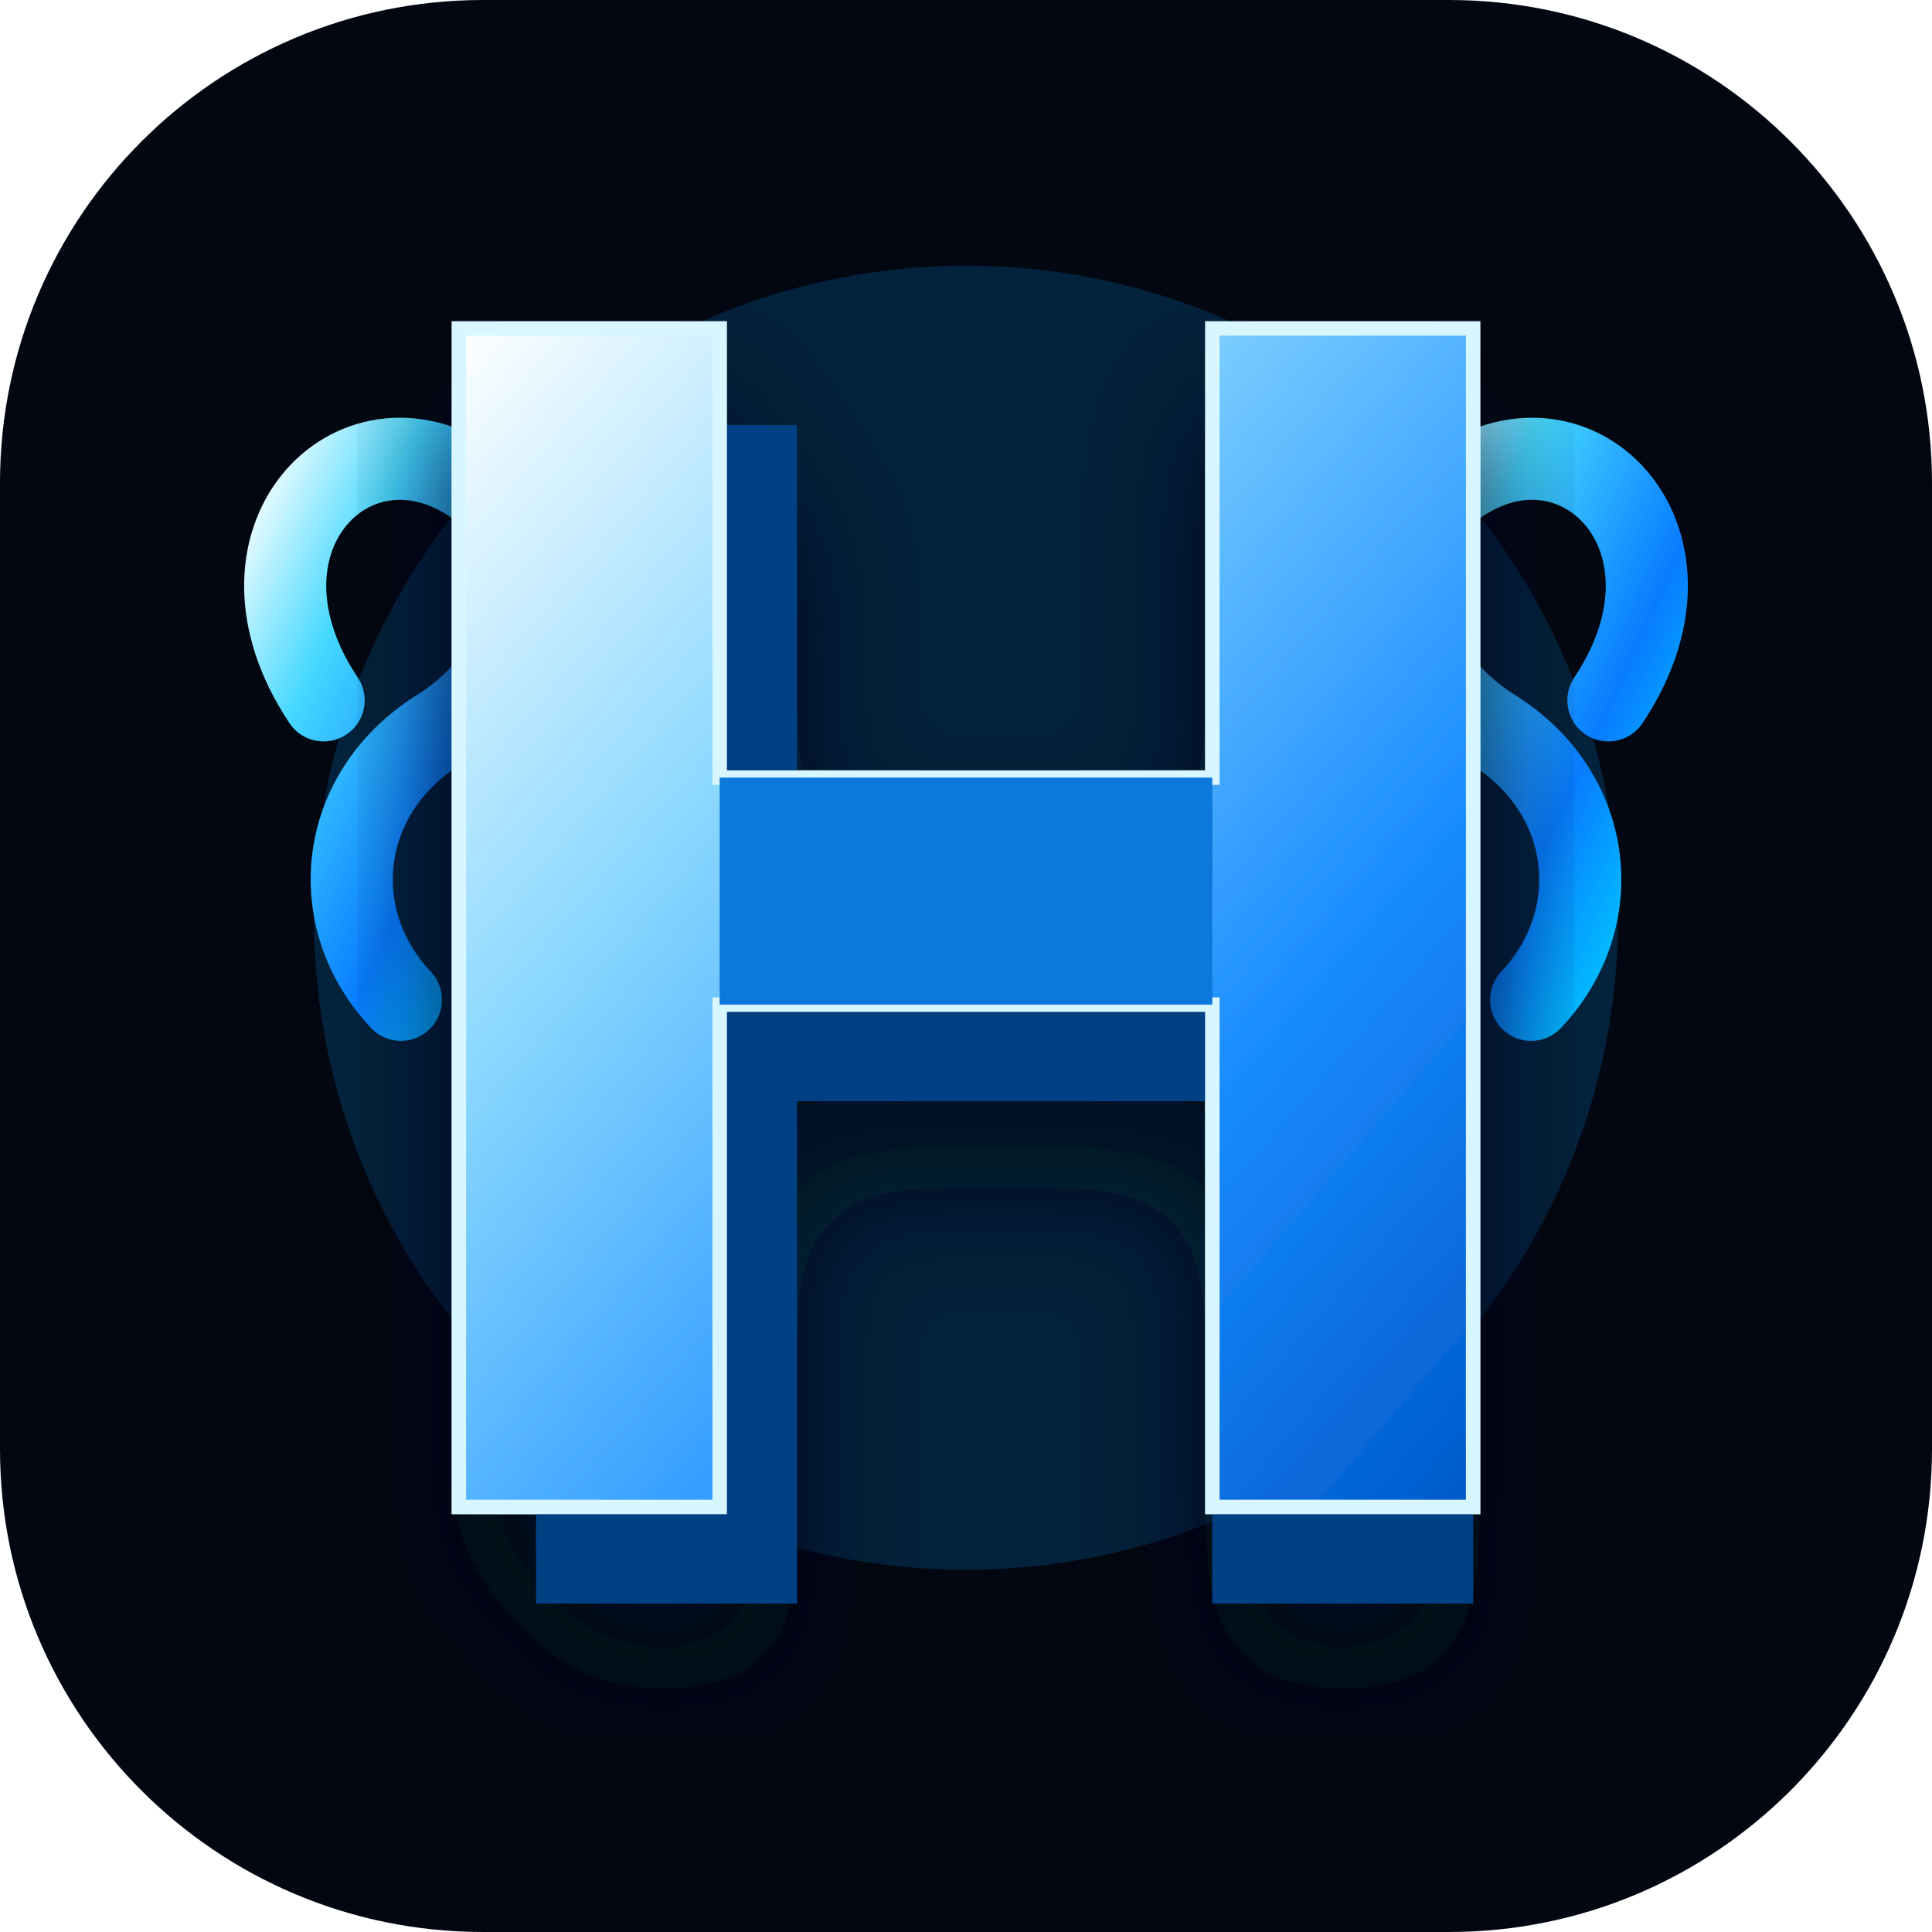
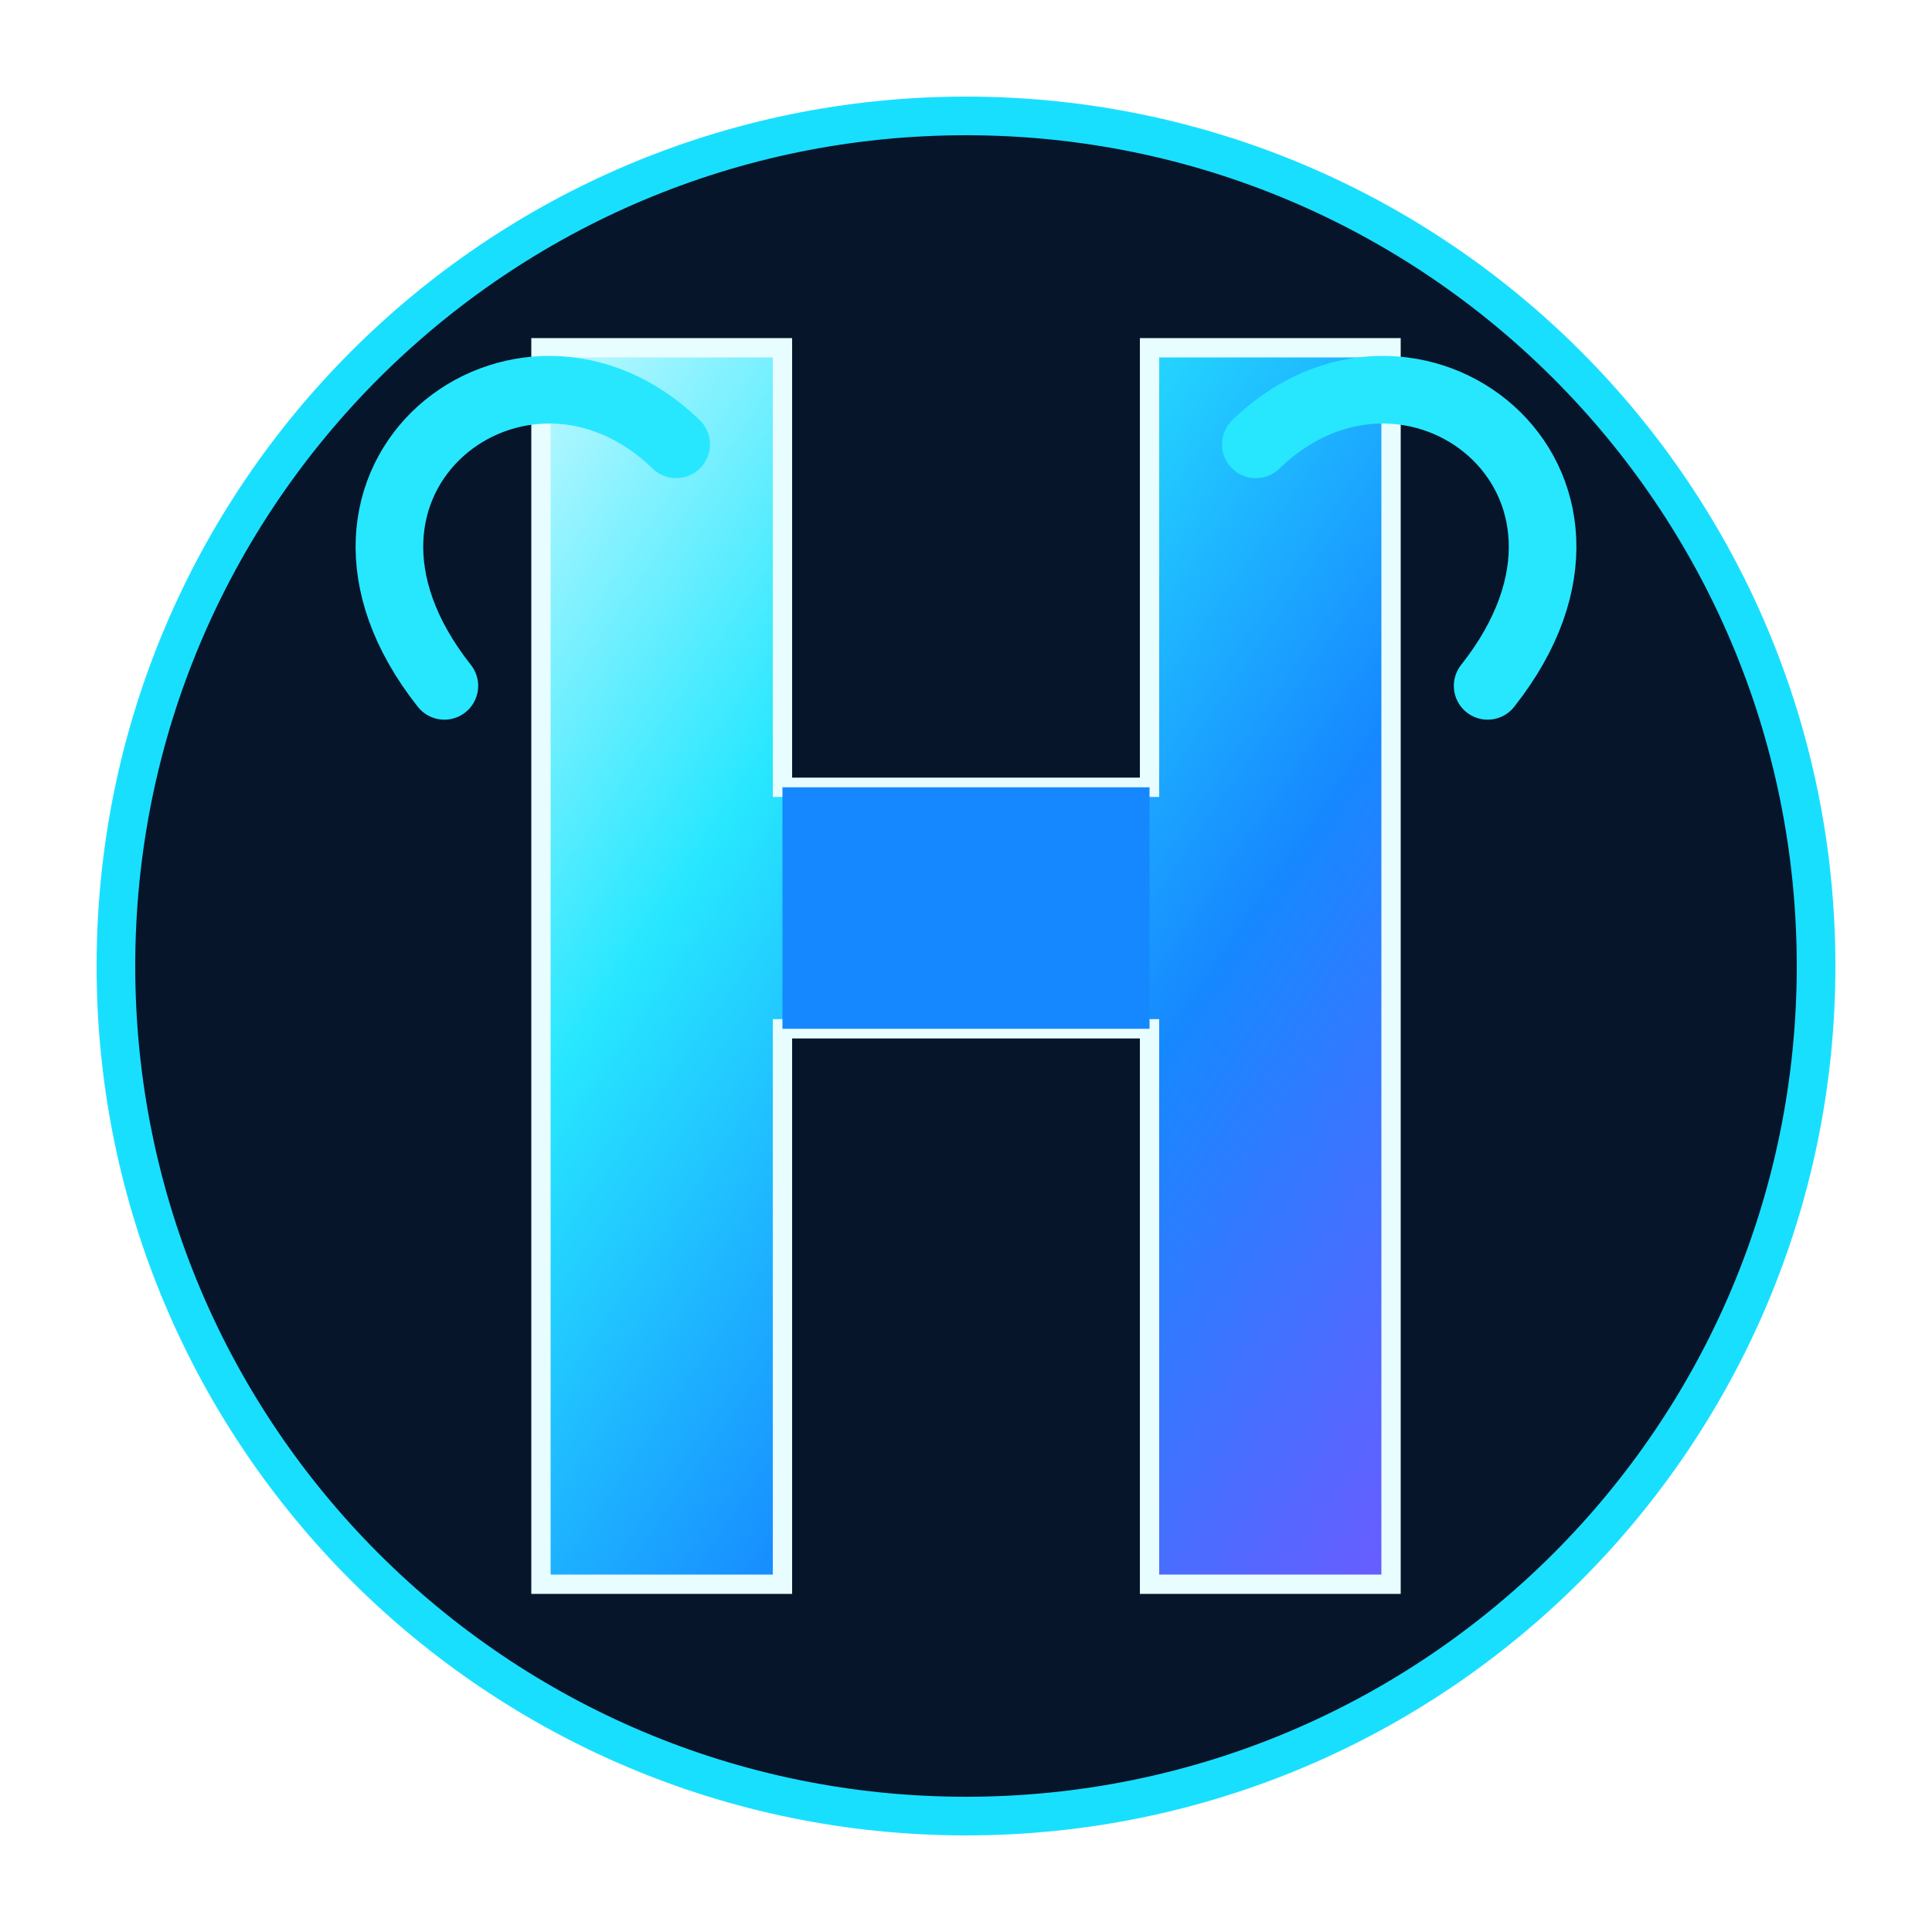
<svg xmlns="http://www.w3.org/2000/svg" viewBox="0 0 400 400">
  <defs>
-     <linearGradient id="h" x1="0" y1="0" x2="1" y2="1">
-       <stop stop-color="#ffffff" />
-       <stop offset=".32" stop-color="#8bd8ff" />
-       <stop offset=".7" stop-color="#198cff" />
-       <stop offset="1" stop-color="#0059c9" />
+     <linearGradient id="c" x1="0" y1="0" x2="1" y2="1">
+       <stop stop-color="#bff8ff" />
+       <stop offset=".3" stop-color="#27e7ff" />
+       <stop offset=".65" stop-color="#1688ff" />
+       <stop offset="1" stop-color="#6a5cff" />
    </linearGradient>
-     <linearGradient id="w" x1="0" y1="0" x2="1" y2="1">
-       <stop stop-color="#dff9ff" />
-       <stop offset=".25" stop-color="#45d8ff" />
-       <stop offset=".65" stop-color="#087cff" />
-       <stop offset="1" stop-color="#00d9ff" />
-     </linearGradient>
-     <filter id="shadow">
-       <feDropShadow dx="0" dy="18" stdDeviation="13" flood-color="#00101e" flood-opacity=".9" />
-     </filter>
  </defs>
-   <rect width="400" height="400" rx="100" fill="#020711" />
-   <circle cx="200" cy="190" r="135" fill="#079cff" opacity=".18" />
-   <g fill="none" stroke="url(#w)" stroke-linecap="round">
-     <path d="M67 145C45 112 73 83 98 100C118 114 110 139 91 151C70 164 67 190 83 207" stroke-width="17" />
-     <path d="M333 145C355 112 327 83 302 100C282 114 290 139 309 151C330 164 333 190 317 207" stroke-width="17" />
-   </g>
-   <g filter="url(#shadow)">
-     <path d="M103 78H157V171H243V78H297V322H243V218H157V322H103Z" fill="#063f83" transform="translate(8 10)" />
-     <path d="M95 68H149V161H251V68H305V312H251V208H149V312H95Z" fill="url(#h)" stroke="#d8f6ff" stroke-width="3" />
-     <path d="M149 161H251V208H149Z" fill="#0878dc" />
+   <circle cx="200" cy="200" r="176" fill="#07152b" stroke="#19dfff" stroke-width="8" />
+   <path d="M112 72H162V163H238V72H288V328H238V213H162V328H112Z" fill="url(#c)" stroke="#e8fdff" stroke-width="4" />
+   <path d="M162 163H238V213H162Z" fill="#1688ff" />
+   <g fill="none" stroke="#27e7ff" stroke-width="14" stroke-linecap="round">
+     <path d="M92 142C58 99 108 61 140 92" />
+     <path d="M308 142C342 99 292 61 260 92" />
  </g>
</svg>
